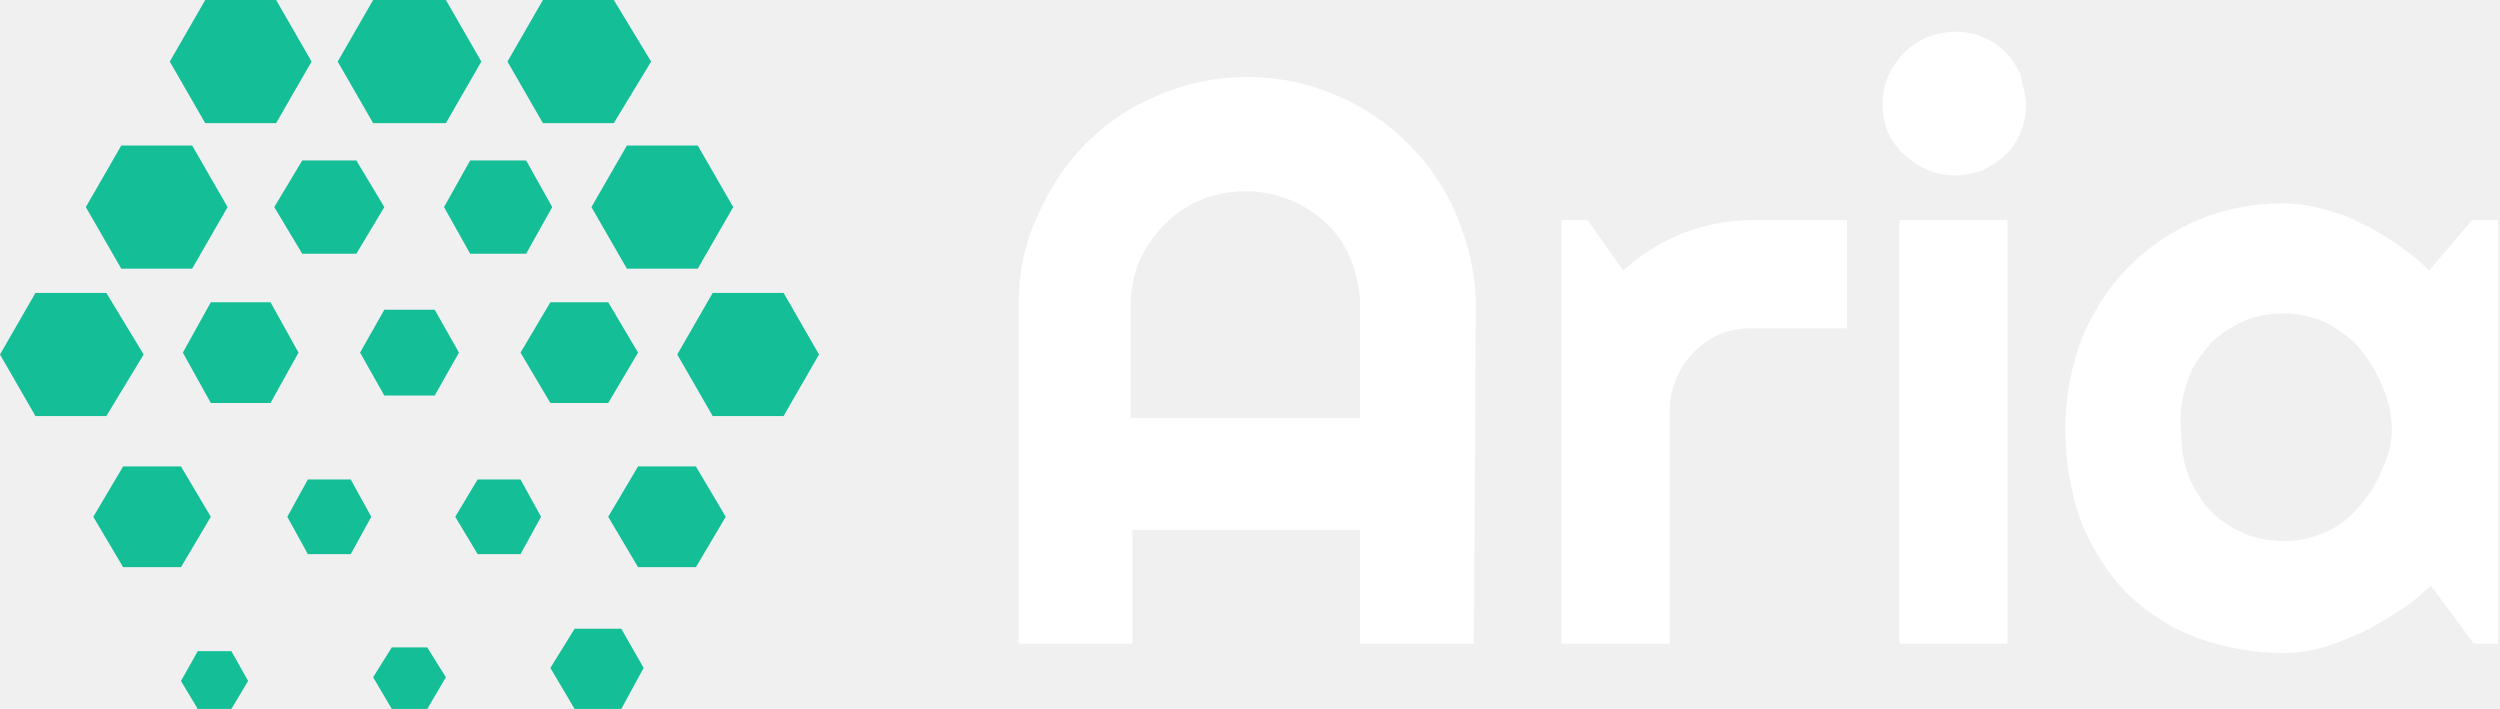
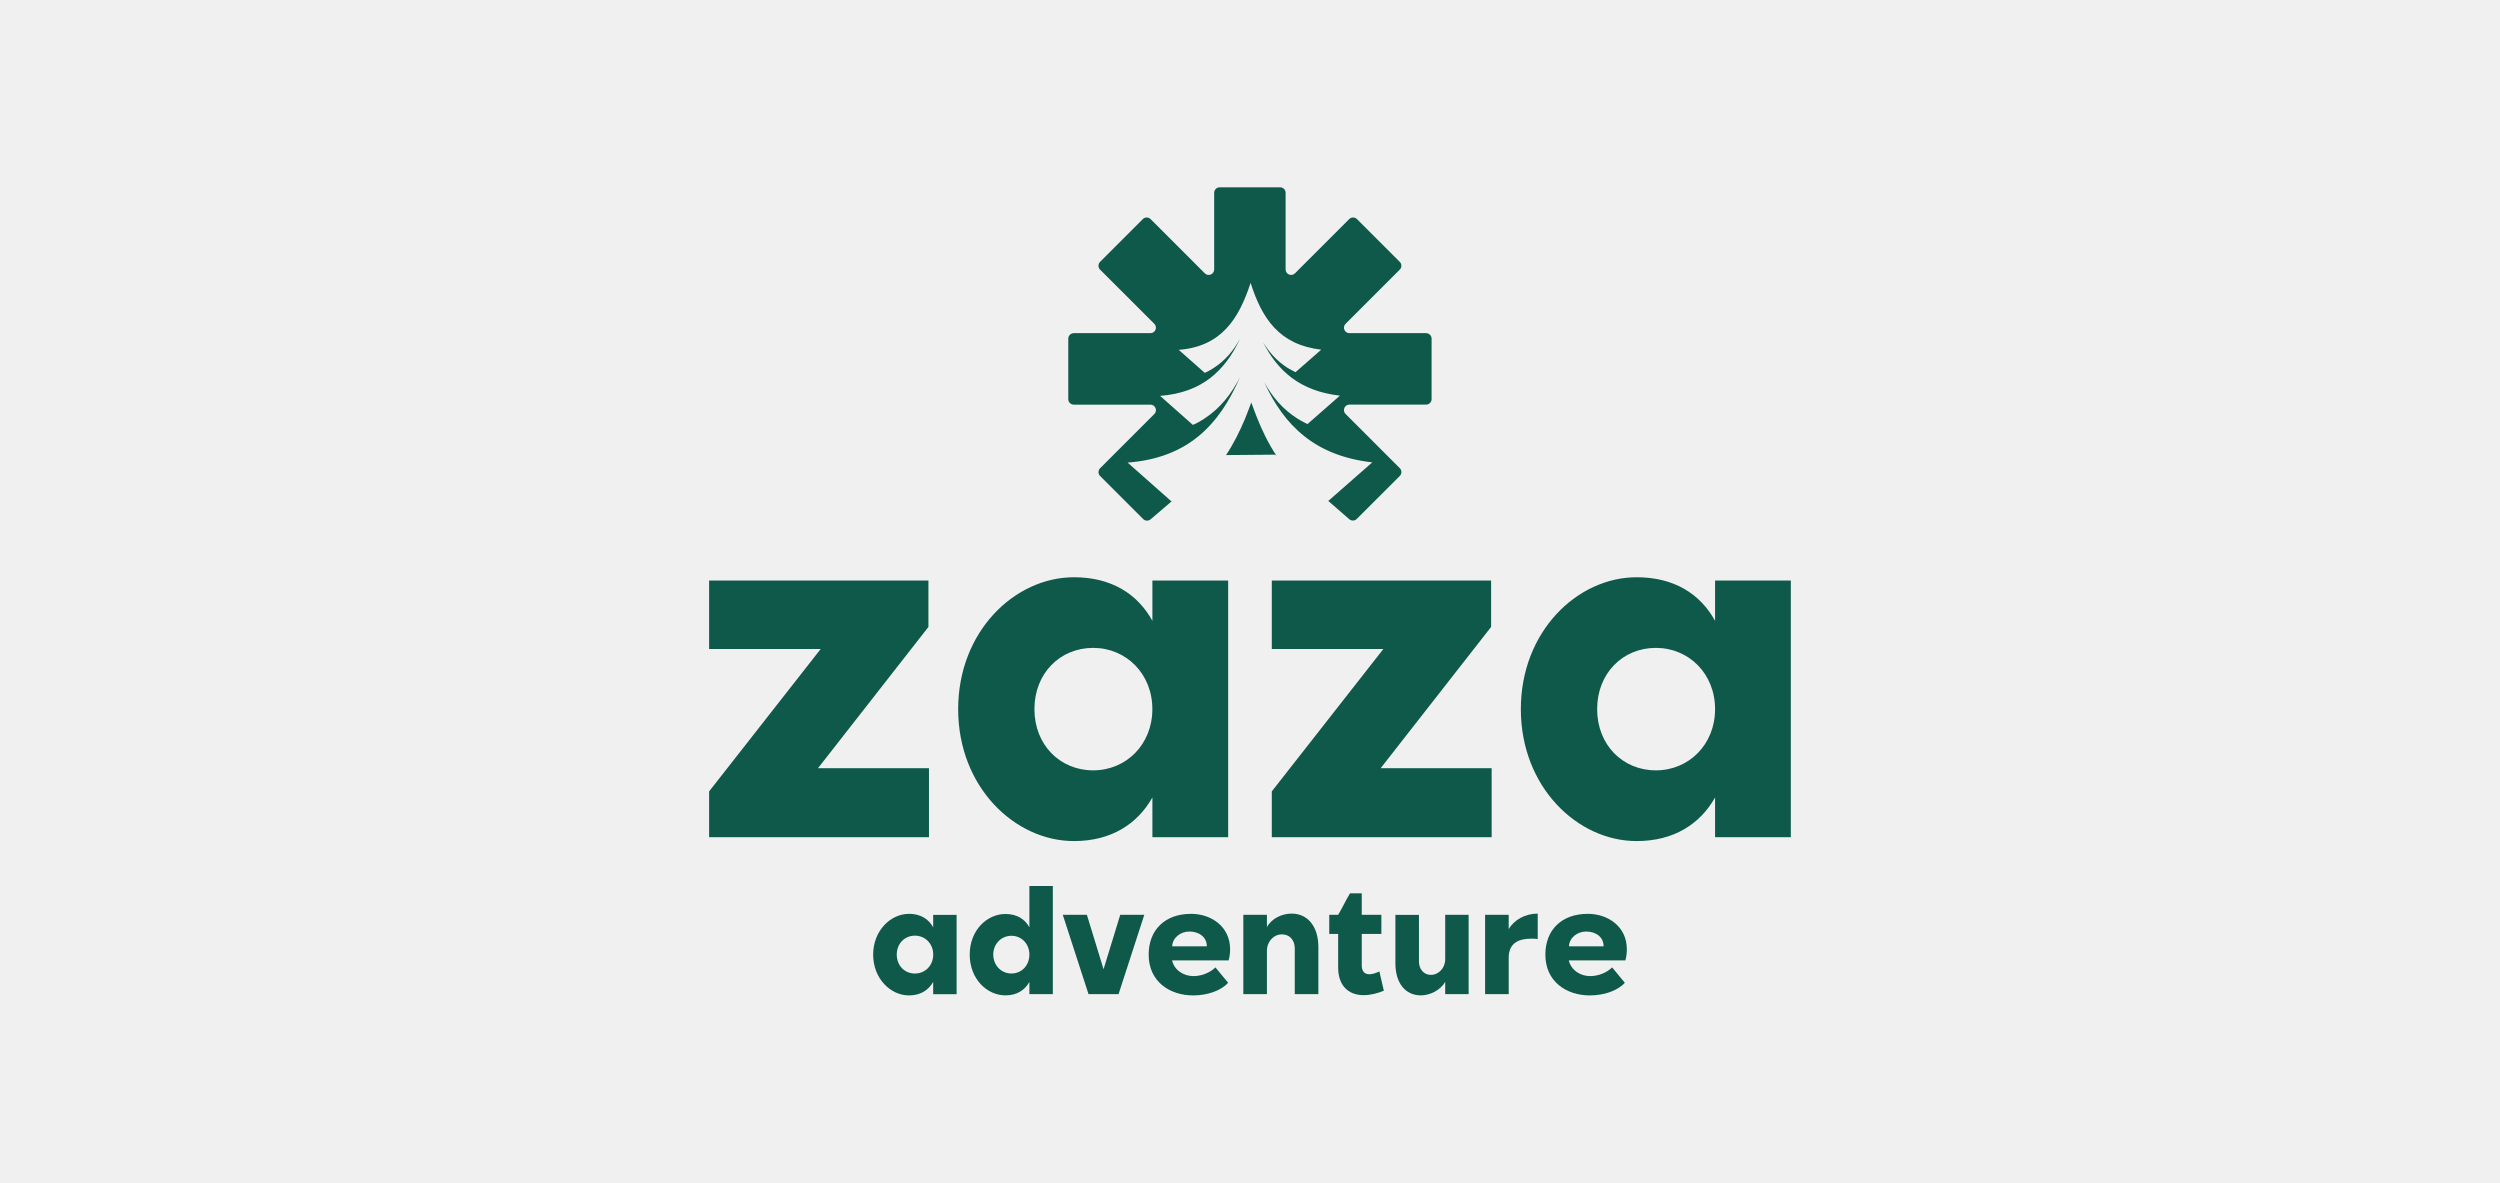
- <svg xmlns="http://www.w3.org/2000/svg" version="1.1" id="Layer_2" x="0px" y="0px" viewBox="0 0 134 38" style="enable-background:new 0 0 134 38;" xml:space="preserve">
-   <style type="text/css">
- 	.st0{fill:#14BF98;}
- 	.st1{fill:#FFFFFF;}
- </style>
-   <polygon class="st0" points="5.7,15.7 1.9,15.7 0,19 1.9,22.3 5.7,22.3 7.7,19 " />
-   <polygon class="st0" points="10.3,7.8 6.5,7.8 4.6,11.1 6.5,14.4 10.3,14.4 12.2,11.1 " />
-   <polygon class="st0" points="14.8,0 11,0 9.1,3.3 11,6.6 14.8,6.6 16.7,3.3 " />
-   <polygon class="st0" points="23.9,0 20,0 18.1,3.3 20,6.6 23.9,6.6 25.8,3.3 " />
-   <polygon class="st0" points="19.1,8.6 16.2,8.6 14.7,11.1 16.2,13.6 19.1,13.6 20.6,11.1 " />
-   <polygon class="st0" points="28.2,8.6 25.2,8.6 23.8,11.1 25.2,13.6 28.2,13.6 29.6,11.1 " />
-   <polygon class="st0" points="18.8,25.7 16.5,25.7 15.4,27.7 16.5,29.7 18.8,29.7 19.9,27.7 " />
-   <polygon class="st0" points="27.9,25.7 25.6,25.7 24.4,27.7 25.6,29.7 27.9,29.7 29,27.7 " />
-   <polygon class="st0" points="22.9,34.7 21,34.7 20,36.3 21,38 22.9,38 23.9,36.3 " />
-   <polygon class="st0" points="32.9,0 29.1,0 27.2,3.3 29.1,6.6 32.9,6.6 34.9,3.3 " />
-   <polygon class="st0" points="14.5,16.2 11.3,16.2 9.8,18.9 11.3,21.6 14.5,21.6 16,18.9 " />
-   <polygon class="st0" points="32.6,16.2 29.5,16.2 27.9,18.9 29.5,21.6 32.6,21.6 34.2,18.9 " />
-   <polygon class="st0" points="23.3,16.6 20.6,16.6 19.3,18.9 20.6,21.2 23.3,21.2 24.6,18.9 " />
-   <polygon class="st0" points="37.4,7.8 33.6,7.8 31.7,11.1 33.6,14.4 37.4,14.4 39.3,11.1 " />
-   <polygon class="st0" points="9.7,25 6.6,25 5,27.7 6.6,30.4 9.7,30.4 11.3,27.7 " />
-   <polygon class="st0" points="12.4,34.9 10.6,34.9 9.7,36.5 10.6,38 12.4,38 13.3,36.5 " />
-   <polygon class="st0" points="42,15.7 38.2,15.7 36.3,19 38.2,22.3 42,22.3 43.9,19 " />
-   <polygon class="st0" points="37.3,25 34.2,25 32.6,27.7 34.2,30.4 37.3,30.4 38.9,27.7 " />
-   <polygon class="st0" points="33.3,33.7 30.8,33.7 29.5,35.8 30.8,38 33.3,38 34.5,35.8 " />
-   <path class="st1" d="M79,34.5h-6.1v-6.1H60.7v6.1h-6.1V16.3c0-1.6,0.3-3.2,1-4.7c0.6-1.4,1.5-2.8,2.6-3.9c1.1-1.1,2.4-2,3.9-2.6  c3-1.3,6.5-1.3,9.5,0c2.9,1.2,5.3,3.6,6.5,6.5c0.6,1.5,1,3.1,1,4.7L79,34.5L79,34.5z M72.9,22.4v-6.1c0-0.8-0.2-1.6-0.5-2.4  c-0.6-1.5-1.8-2.6-3.3-3.2c-1.5-0.6-3.2-0.6-4.7,0c-1.5,0.6-2.6,1.8-3.3,3.2c-0.3,0.7-0.5,1.6-0.5,2.4v6.1H72.9z" />
-   <path class="st1" d="M89.5,34.5h-5.8V11.8h1.4l1.9,2.7c1.9-1.7,4.3-2.7,6.9-2.7H99v5.8h-5.1c-0.6,0-1.2,0.1-1.7,0.3  c-1.6,0.7-2.7,2.3-2.7,4.1L89.5,34.5L89.5,34.5z" />
-   <path class="st1" d="M108.6,5.6c0,0.5-0.1,1-0.3,1.5c-0.2,0.5-0.5,0.9-0.8,1.2c-0.4,0.4-0.8,0.6-1.2,0.8c-1,0.4-2.1,0.4-3,0  c-0.9-0.4-1.7-1.1-2.1-2c-0.4-1-0.4-2,0-3c0.4-0.9,1.1-1.7,2.1-2.1c1-0.4,2.1-0.4,3,0c0.5,0.2,0.9,0.5,1.2,0.8  c0.4,0.4,0.6,0.8,0.8,1.2C108.4,4.6,108.6,5.1,108.6,5.6z M107.6,34.5h-5.8V11.8h5.8V34.5z" />
-   <path class="st1" d="M134,34.5h-1.4l-2.3-3.1c-0.6,0.5-1.1,1-1.8,1.4c-0.6,0.4-1.3,0.8-1.9,1.1c-0.7,0.3-1.4,0.6-2.1,0.8  c-0.7,0.2-1.4,0.3-2.2,0.3c-1.5,0-3.1-0.3-4.5-0.8c-1.4-0.5-2.6-1.3-3.7-2.3c-1.1-1.1-1.9-2.4-2.5-3.8c-0.6-1.6-0.9-3.3-0.9-5.1  c0-1.7,0.3-3.3,0.9-4.9c0.6-1.4,1.4-2.7,2.5-3.8c1.1-1.1,2.3-1.9,3.7-2.5c1.4-0.6,3-0.9,4.5-0.9c0.7,0,1.5,0.1,2.2,0.3  c0.7,0.2,1.4,0.4,2.1,0.8c0.7,0.3,1.3,0.7,1.9,1.1c0.6,0.4,1.2,0.9,1.7,1.4l2.3-2.7h1.4V34.5L134,34.5z M128.2,23  c0-0.8-0.2-1.6-0.5-2.3c-0.3-0.7-0.7-1.4-1.2-2c-0.5-0.6-1.1-1-1.8-1.4c-0.7-0.3-1.5-0.5-2.2-0.5c-0.8,0-1.5,0.1-2.2,0.4  c-0.7,0.3-1.3,0.7-1.8,1.2c-0.5,0.6-1,1.2-1.2,1.9c-0.3,0.8-0.5,1.7-0.4,2.6c0,0.9,0.1,1.8,0.4,2.6c0.3,0.7,0.7,1.4,1.2,1.9  c0.5,0.5,1.1,0.9,1.8,1.2c0.7,0.3,1.5,0.4,2.2,0.4c0.8,0,1.5-0.2,2.2-0.5c0.7-0.3,1.3-0.8,1.8-1.4c0.5-0.6,0.9-1.2,1.2-2  C128,24.5,128.2,23.8,128.2,23z" />
+ <svg xmlns="http://www.w3.org/2000/svg" id="Warstwa_1" version="1.1" viewBox="0 0 595.28 281.59">
+   <defs>
+     <style>
+       .st0 {
+         fill: #0f594b;
+       }
+     </style>
+   </defs>
+   <g>
+     <path class="st0" d="M168.85,138.24h52.22v11.04l-26.3,33.64h26.43v16.43h-52.35v-10.91l26.56-33.9h-26.56v-16.29Z" />
+     <path class="st0" d="M255.72,137.45c8.9,0,15.13,3.94,18.68,10.38v-9.59h18.04v61.11h-18.04v-9.46c-3.56,6.3-9.79,10.38-18.68,10.38-14.1,0-27.57-12.88-27.57-31.41s13.47-31.41,27.57-31.41ZM260.29,154.27c-7.88,0-13.98,6.05-13.98,14.58s6.1,14.58,13.98,14.58,14.1-6.17,14.1-14.58-6.23-14.58-14.1-14.58Z" />
+     <path class="st0" d="M302.83,138.24h52.22v11.04l-26.3,33.64h26.43v16.43h-52.35v-10.91l26.56-33.9h-26.56v-16.29Z" />
+     <path class="st0" d="M389.7,137.45c8.9,0,15.13,3.94,18.68,10.38v-9.59h18.04v61.11h-18.04v-9.46c-3.56,6.3-9.79,10.38-18.68,10.38-14.1,0-27.57-12.88-27.57-31.41s13.47-31.41,27.57-31.41ZM394.28,154.27c-7.88,0-13.98,6.05-13.98,14.58s6.1,14.58,13.98,14.58,14.1-6.17,14.1-14.58-6.23-14.58-14.1-14.58Z" />
+   </g>
+   <g>
+     <path class="st0" d="M216.43,217.59c2.75,0,4.67,1.22,5.77,3.21v-2.96h5.58v18.89h-5.58v-2.92c-1.1,1.95-3.02,3.21-5.77,3.21-4.36,0-8.52-3.98-8.52-9.71s4.16-9.71,8.52-9.71ZM217.85,222.79c-2.43,0-4.32,1.87-4.32,4.51s1.88,4.51,4.32,4.51,4.36-1.91,4.36-4.51-1.92-4.51-4.36-4.51Z" />
+     <path class="st0" d="M245.11,210.97h5.58v25.75h-5.58v-2.92c-1.06,1.95-2.98,3.21-5.69,3.21-4.44,0-8.52-3.94-8.52-9.71s4.08-9.67,8.52-9.67c2.71,0,4.63,1.22,5.69,3.17v-9.83ZM245.11,227.29c0-2.56-1.88-4.47-4.28-4.47s-4.32,1.91-4.32,4.47,1.88,4.51,4.32,4.51,4.28-1.91,4.28-4.51Z" />
+     <path class="st0" d="M258.8,217.83l3.97,12.96,3.97-12.96h5.73l-6.13,18.89h-7.15l-6.13-18.89h5.73Z" />
+     <path class="st0" d="M283.55,217.59c5.03,0,9.35,3.17,9.35,8.41,0,.85-.08,1.75-.35,2.68h-13.47c.55,2.32,2.71,3.74,5.11,3.74,2,0,3.97-.85,5.22-2.07l3.02,3.66c-1.77,1.95-5.03,3.01-8.32,3.01-5.54,0-10.6-3.25-10.6-9.71,0-5.93,3.93-9.71,10.05-9.71ZM283.19,221.81c-2.08,0-4.01,1.46-4.08,3.53h8.25c0-2.32-1.96-3.53-4.16-3.53Z" />
+     <path class="st0" d="M301.67,217.83v2.92c1.14-2.07,3.57-3.21,5.89-3.21,3.81,0,6.36,3.05,6.36,7.96v11.21h-5.62v-10.89c0-1.87-1.14-3.33-3.02-3.33-2-.04-3.61,1.71-3.61,3.9v10.32h-5.62v-18.89h5.62Z" />
+     <path class="st0" d="M324.25,217.83h4.67v4.55h-4.67v7.55c0,1.1.51,1.95,1.53,2.03.86.12,1.92-.29,2.67-.65l1.06,4.59c-1.45.61-3.18,1.06-4.79,1.06-3.97,0-6.09-2.6-6.09-6.58v-8h-2.12v-4.55h2.12c.9-1.46,1.89-3.62,2.83-5.12h2.79v5.12Z" />
+     <path class="st0" d="M337.87,217.83v11.13c0,1.75,1.1,3.17,2.83,3.17,1.89,0,3.42-1.67,3.42-3.7v-10.6h5.58v18.89h-5.58v-2.92c-1.22,2.07-3.69,3.21-5.81,3.21-3.61,0-6.05-2.84-6.05-7.64v-11.53h5.61Z" />
+     <path class="st0" d="M359.24,217.83v3.41c1.3-2.23,3.93-3.7,6.91-3.7v6.05c-.55-.08-1.06-.08-1.61-.08-2.79,0-5.3.97-5.3,4.51v8.69h-5.62v-18.89h5.62Z" />
+     <path class="st0" d="M378.02,217.59c5.03,0,9.35,3.17,9.35,8.41,0,.85-.08,1.75-.35,2.68h-13.47c.55,2.32,2.71,3.74,5.1,3.74,2,0,3.97-.85,5.22-2.07l3.02,3.66c-1.77,1.95-5.03,3.01-8.32,3.01-5.54,0-10.6-3.25-10.6-9.71,0-5.93,3.93-9.71,10.05-9.71ZM377.67,221.81c-2.08,0-4.01,1.46-4.08,3.53h8.25c0-2.32-1.96-3.53-4.16-3.53Z" />
+   </g>
+   <g>
+     <path class="st0" d="M340.88,80.63v14.4c0,.73-.59,1.31-1.31,1.31h-18.25c-1.17,0-1.75,1.41-.92,2.23l12.91,12.91c.51.51.51,1.34,0,1.85l-10.25,10.24c-.48.48-1.26.51-1.78.06l-5-4.35,10.47-9.18c-13.72-1.57-20.99-8.81-25.71-19.06,1.9,3.42,4.39,6.43,7.94,8.66.84.53,2.35,1.28,2.35,1.28l7.71-6.77c-9.54-1.09-14.84-5.91-18.32-12.79,1.45,2.43,3.32,4.56,5.89,6.19.67.41,1.87,1.01,1.87,1.01l6.12-5.36c-10.01-1.15-14.13-7.46-16.82-15.91-2.83,8.72-7.07,15.18-17.11,15.95l6.19,5.47s.71-.23,2.08-1.11c2.85-1.83,4.83-4.27,6.36-7.03-3.6,7.61-9.04,12.87-19.07,13.63l7.8,6.91s.89-.29,2.62-1.41c3.95-2.54,6.58-6.01,8.59-9.92-4.89,11.29-12.33,19.21-26.74,20.31l10.45,9.25-4.98,4.26c-.52.44-1.29.41-1.77-.07l-10.25-10.25c-.51-.51-.51-1.34,0-1.85l12.91-12.91c.82-.82.24-2.23-.92-2.23h-18.26c-.72,0-1.31-.58-1.31-1.31v-14.4c0-.72.59-1.31,1.31-1.31h18.25c1.16,0,1.75-1.41.92-2.23l-12.91-12.9c-.51-.51-.51-1.34,0-1.85l10.18-10.18c.51-.51,1.34-.51,1.85,0l12.91,12.91c.82.82,2.23.24,2.23-.92v-18.25c0-.72.59-1.31,1.31-1.31h14.39c.73,0,1.31.59,1.31,1.31v18.25c0,1.16,1.41,1.75,2.23.92l12.91-12.91c.51-.51,1.34-.51,1.85,0l10.19,10.18c.51.51.51,1.34,0,1.85l-12.9,12.9c-.83.82-.24,2.23.92,2.23h18.25c.72,0,1.31.59,1.31,1.31Z" />
+     <path class="st0" d="M303.98,108.55l-.33-.29-11.72.1c1.8-2.69,3.26-5.63,4.54-8.68.36-.85,1.47-3.84,1.47-3.84,0,0,.96,2.56,1.18,3.14,1.33,3.39,2.88,6.63,4.86,9.58Z" />
+   </g>
</svg>
